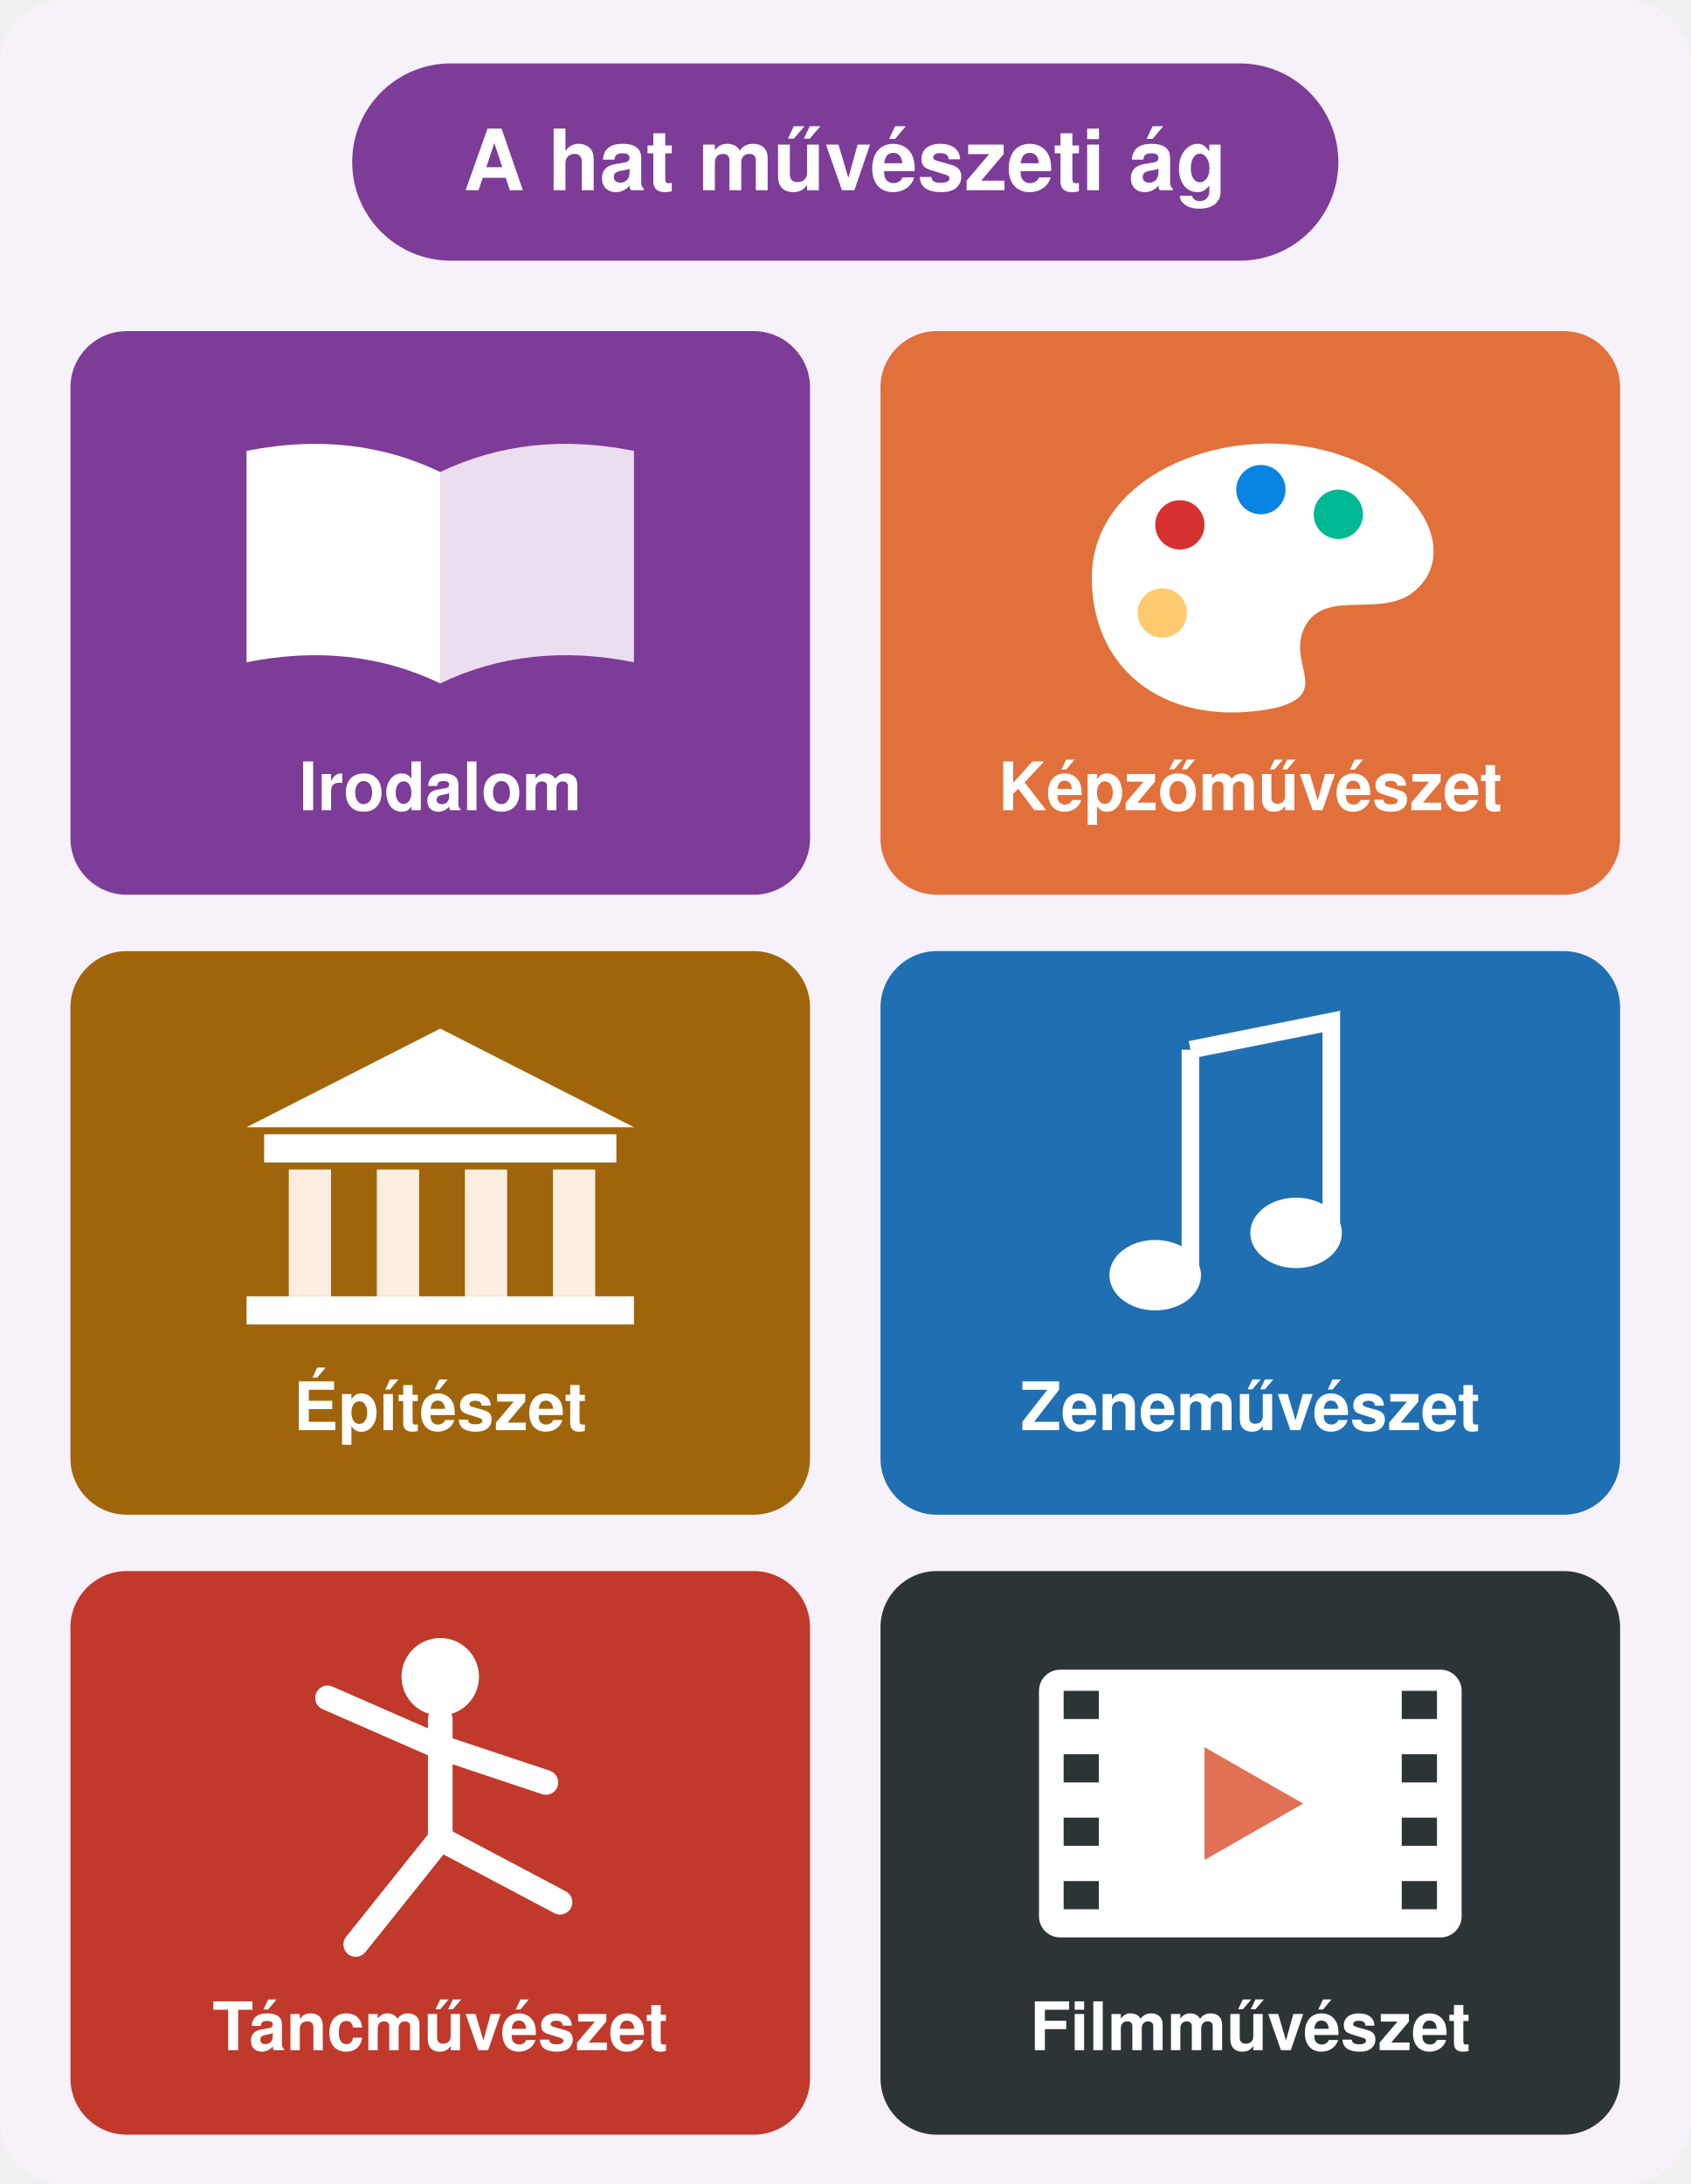
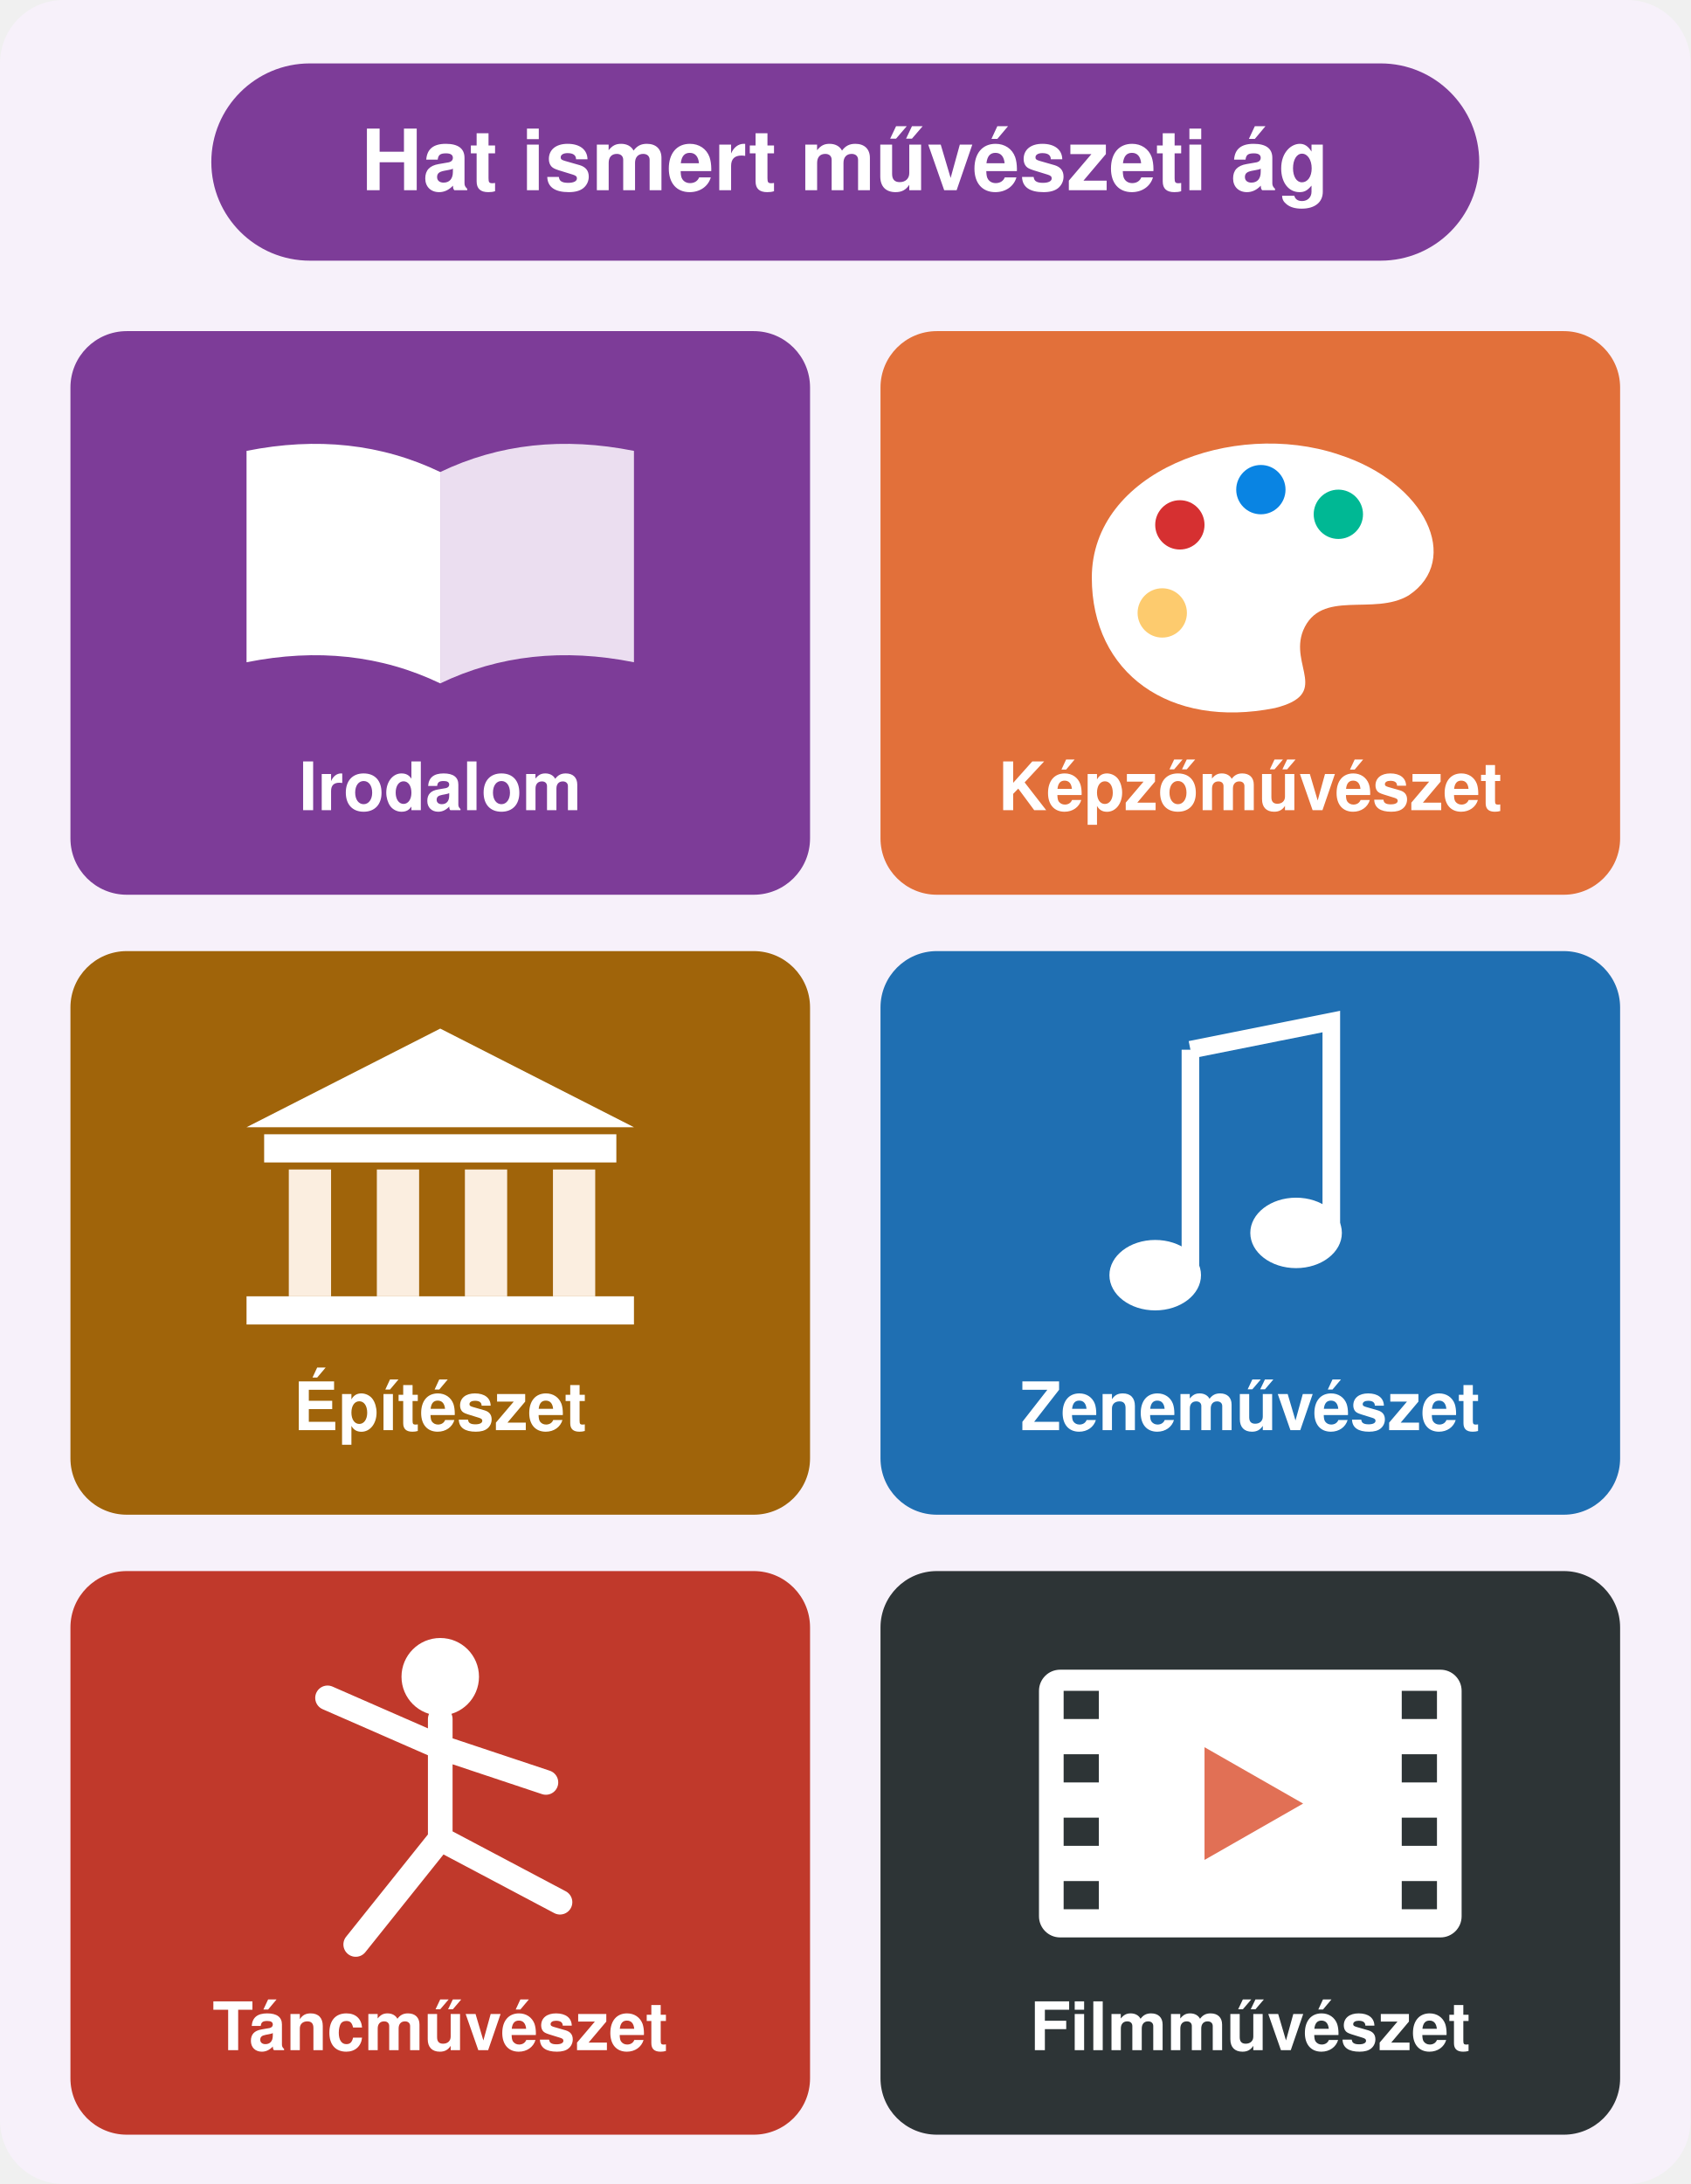
<svg xmlns="http://www.w3.org/2000/svg" viewBox="0 0 480 620" font-family="Segoe UI, Helvetica, Arial, sans-serif">
  <rect width="480" height="620" rx="18" fill="#f7f1fa" />
-   <rect x="100" y="18" width="280" height="56" rx="28" fill="#7d3c98" />
-   <text x="240" y="54" text-anchor="middle" font-size="24" font-weight="800" fill="#fff">A hat művészeti ág</text>
+   <rect x="60" y="18" width="360" height="56" rx="28" fill="#7d3c98" />
+   <text x="240" y="54" text-anchor="middle" font-size="24" font-weight="800" fill="#fff">Hat ismert művészeti ág</text>
  <g font-size="19" font-weight="800" fill="#fff" text-anchor="middle">
    <g transform="translate(20,94)">
      <rect width="210" height="160" rx="16" fill="#7d3c98" />
      <path d="M105,40 q-25,-12 -55,-6 v60 q30,-6 55,6 z" fill="#fff" />
      <path d="M105,40 q25,-12 55,-6 v60 q-30,-6 -55,6 z" fill="#ebdef0" />
      <text x="105" y="136">Irodalom</text>
    </g>
    <g transform="translate(250,94)">
      <rect width="210" height="160" rx="16" fill="#e2703a" />
      <path d="M60,70 c0,-30 40,-45 70,-35 c25,8 35,30 20,40 c-10,6 -25,-2 -30,10 c-4,10 8,18 -8,22 c-30,6 -52,-10 -52,-37 z" fill="#fff" />
      <circle cx="85" cy="55" r="7" fill="#d63031" />
      <circle cx="108" cy="45" r="7" fill="#0984e3" />
      <circle cx="130" cy="52" r="7" fill="#00b894" />
      <circle cx="80" cy="80" r="7" fill="#fdcb6e" />
      <text x="105" y="136">Képzőművészet</text>
    </g>
    <g transform="translate(20,270)">
      <rect width="210" height="160" rx="16" fill="#a0640a" />
      <path d="M50,50 l55,-28 l55,28 z" fill="#fff" />
      <rect x="55" y="52" width="100" height="8" fill="#fff" />
      <g fill="#fbeee0">
        <rect x="62" y="62" width="12" height="36" />
        <rect x="87" y="62" width="12" height="36" />
        <rect x="112" y="62" width="12" height="36" />
        <rect x="137" y="62" width="12" height="36" />
      </g>
      <rect x="50" y="98" width="110" height="8" fill="#fff" />
      <text x="105" y="136">Építészet</text>
    </g>
    <g transform="translate(250,270)">
      <rect width="210" height="160" rx="16" fill="#1f6fb2" />
      <path d="M88,28 l40,-8 v58" stroke="#fff" stroke-width="5" fill="none" />
      <path d="M88,28 v62" stroke="#fff" stroke-width="5" />
      <ellipse cx="78" cy="92" rx="13" ry="10" fill="#fff" />
      <ellipse cx="118" cy="80" rx="13" ry="10" fill="#fff" />
      <text x="105" y="136">Zeneművészet</text>
    </g>
    <g transform="translate(20,446)">
      <rect width="210" height="160" rx="16" fill="#c0392b" />
      <circle cx="105" cy="30" r="11" fill="#fff" />
      <path d="M105,42 v34 M105,50 l-32,-14 M105,50 l30,10 M105,76 l-24,30 M105,76 l34,18" stroke="#fff" stroke-width="7" stroke-linecap="round" fill="none" />
      <text x="105" y="136">Táncművészet</text>
    </g>
    <g transform="translate(250,446)">
      <rect width="210" height="160" rx="16" fill="#2d3436" />
      <rect x="45" y="28" width="120" height="76" rx="6" fill="#fff" />
      <g fill="#2d3436">
        <rect x="52" y="34" width="10" height="8" />
        <rect x="52" y="52" width="10" height="8" />
        <rect x="52" y="70" width="10" height="8" />
        <rect x="52" y="88" width="10" height="8" />
        <rect x="148" y="34" width="10" height="8" />
        <rect x="148" y="52" width="10" height="8" />
        <rect x="148" y="70" width="10" height="8" />
        <rect x="148" y="88" width="10" height="8" />
      </g>
      <path d="M92,50 v32 l28,-16 z" fill="#e17055" />
      <text x="105" y="136">Filmművészet</text>
    </g>
  </g>
</svg>
